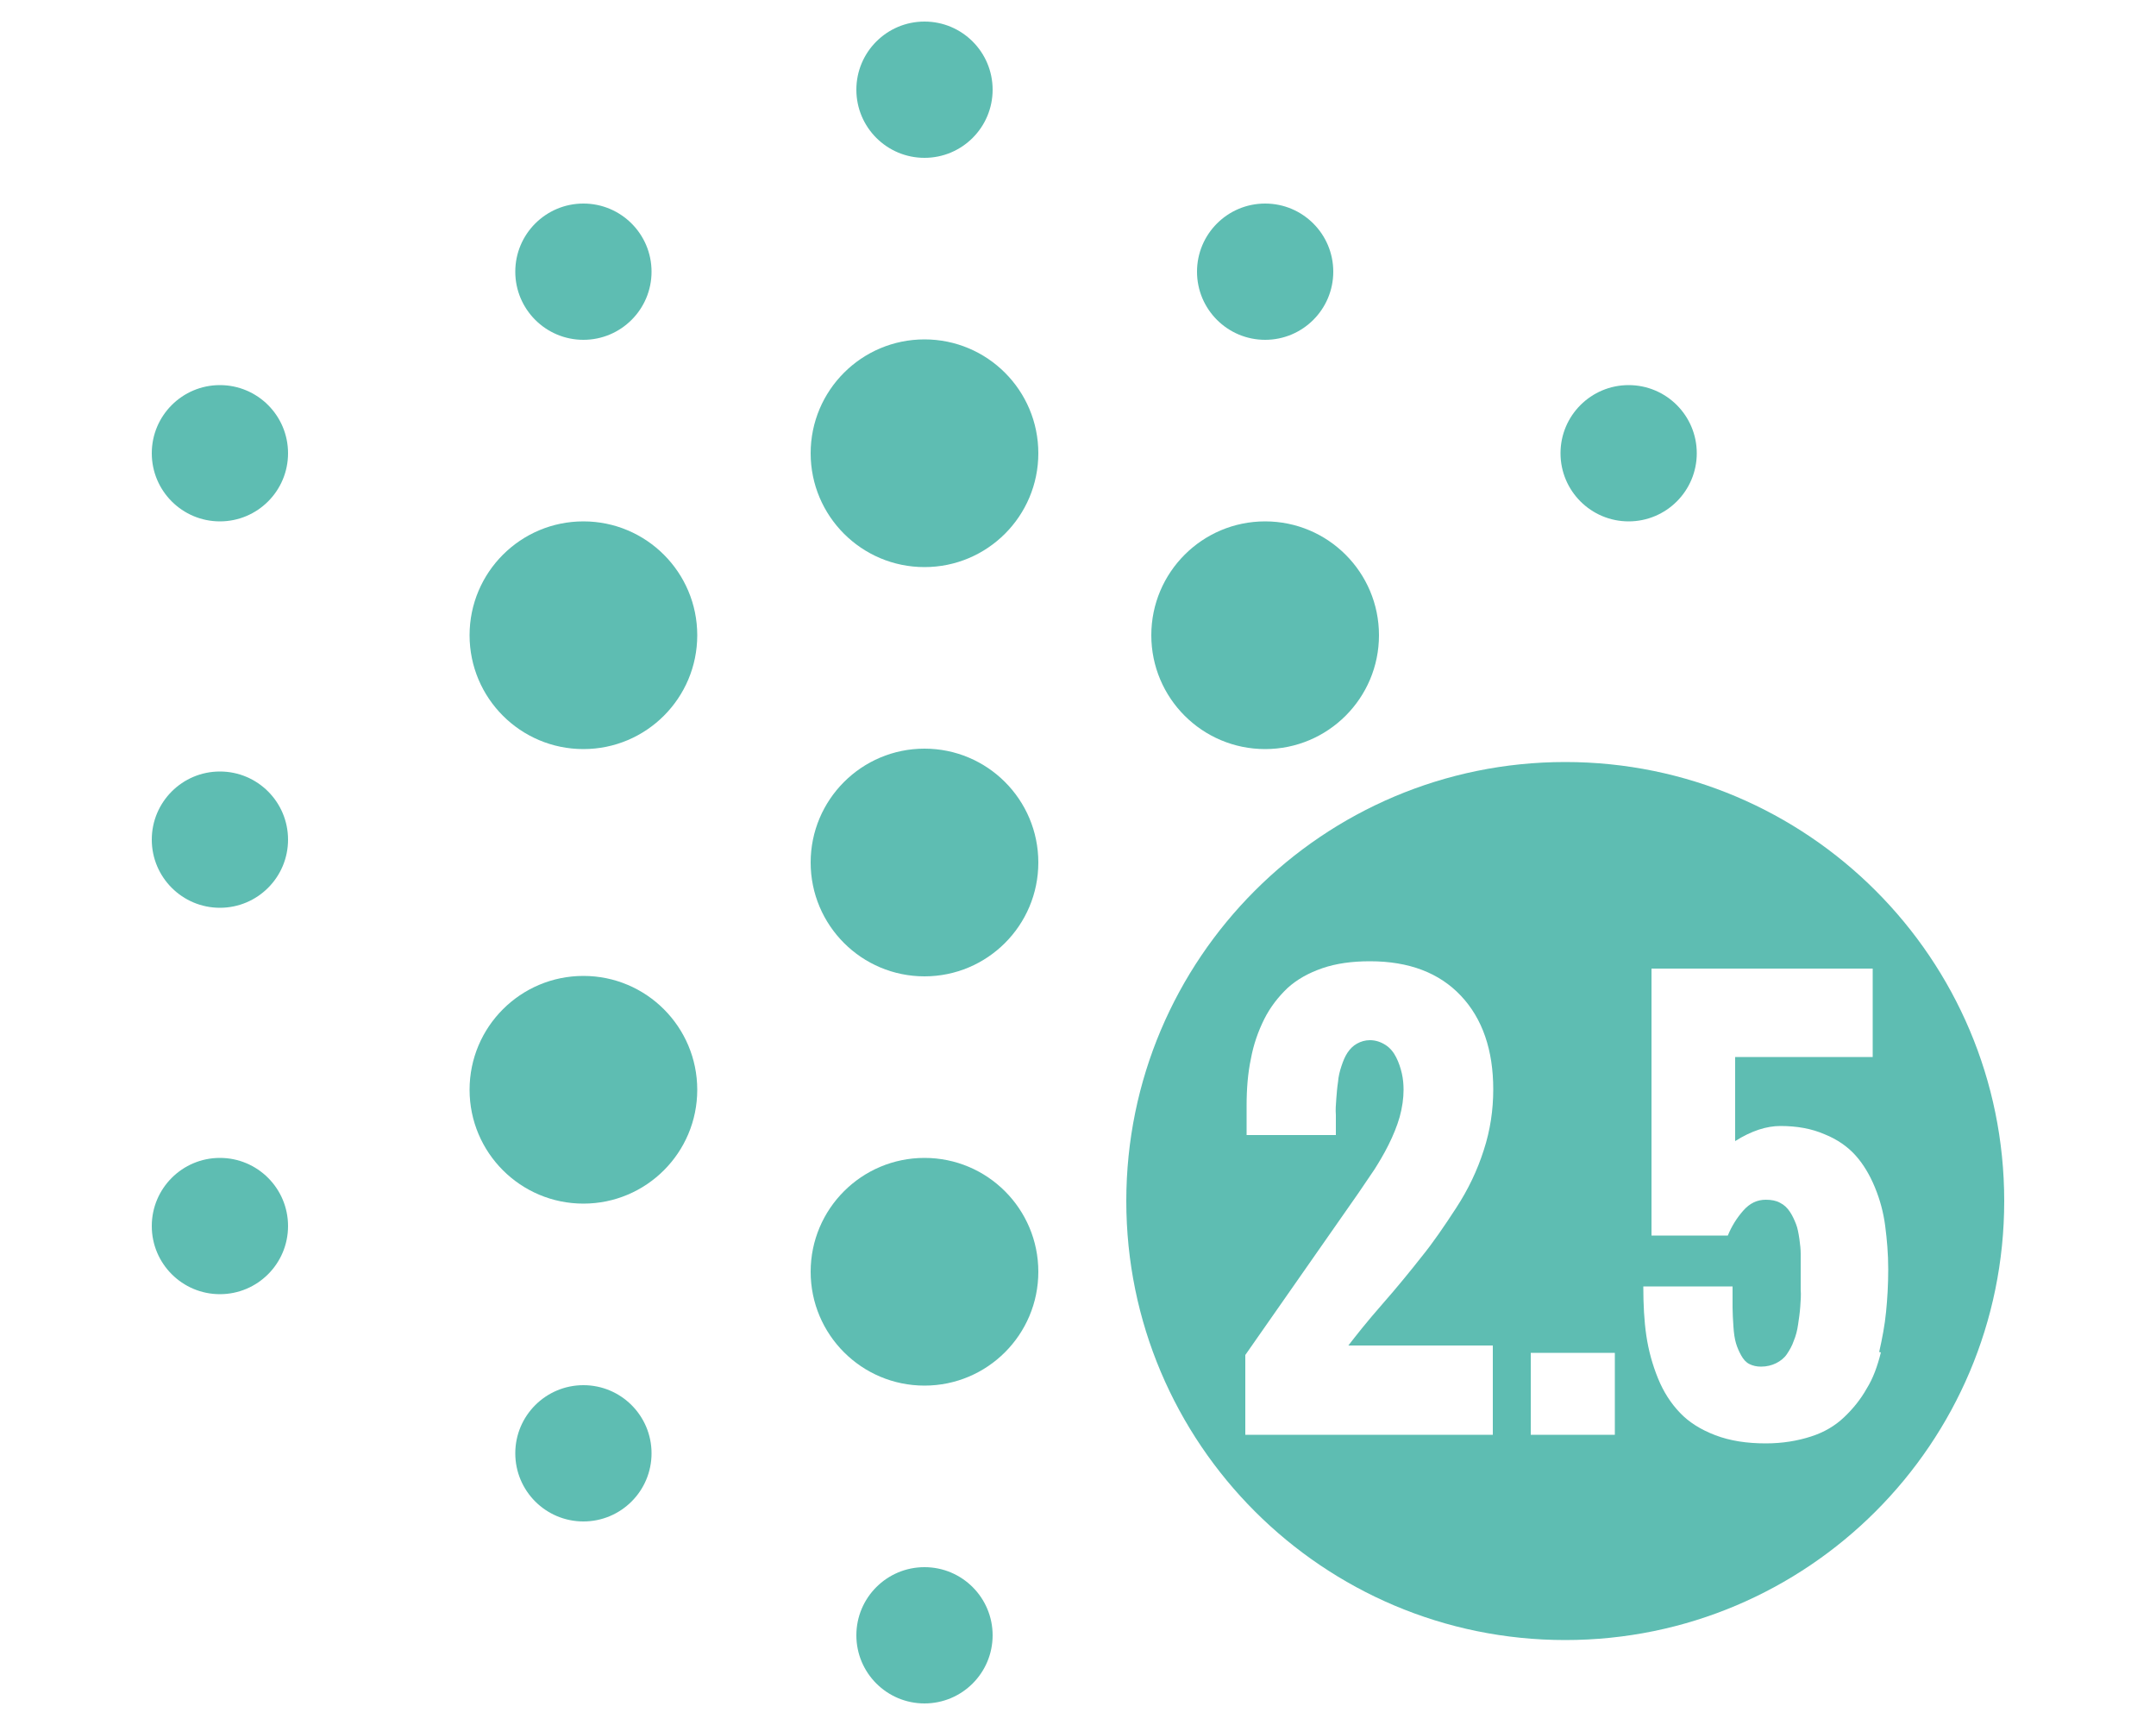
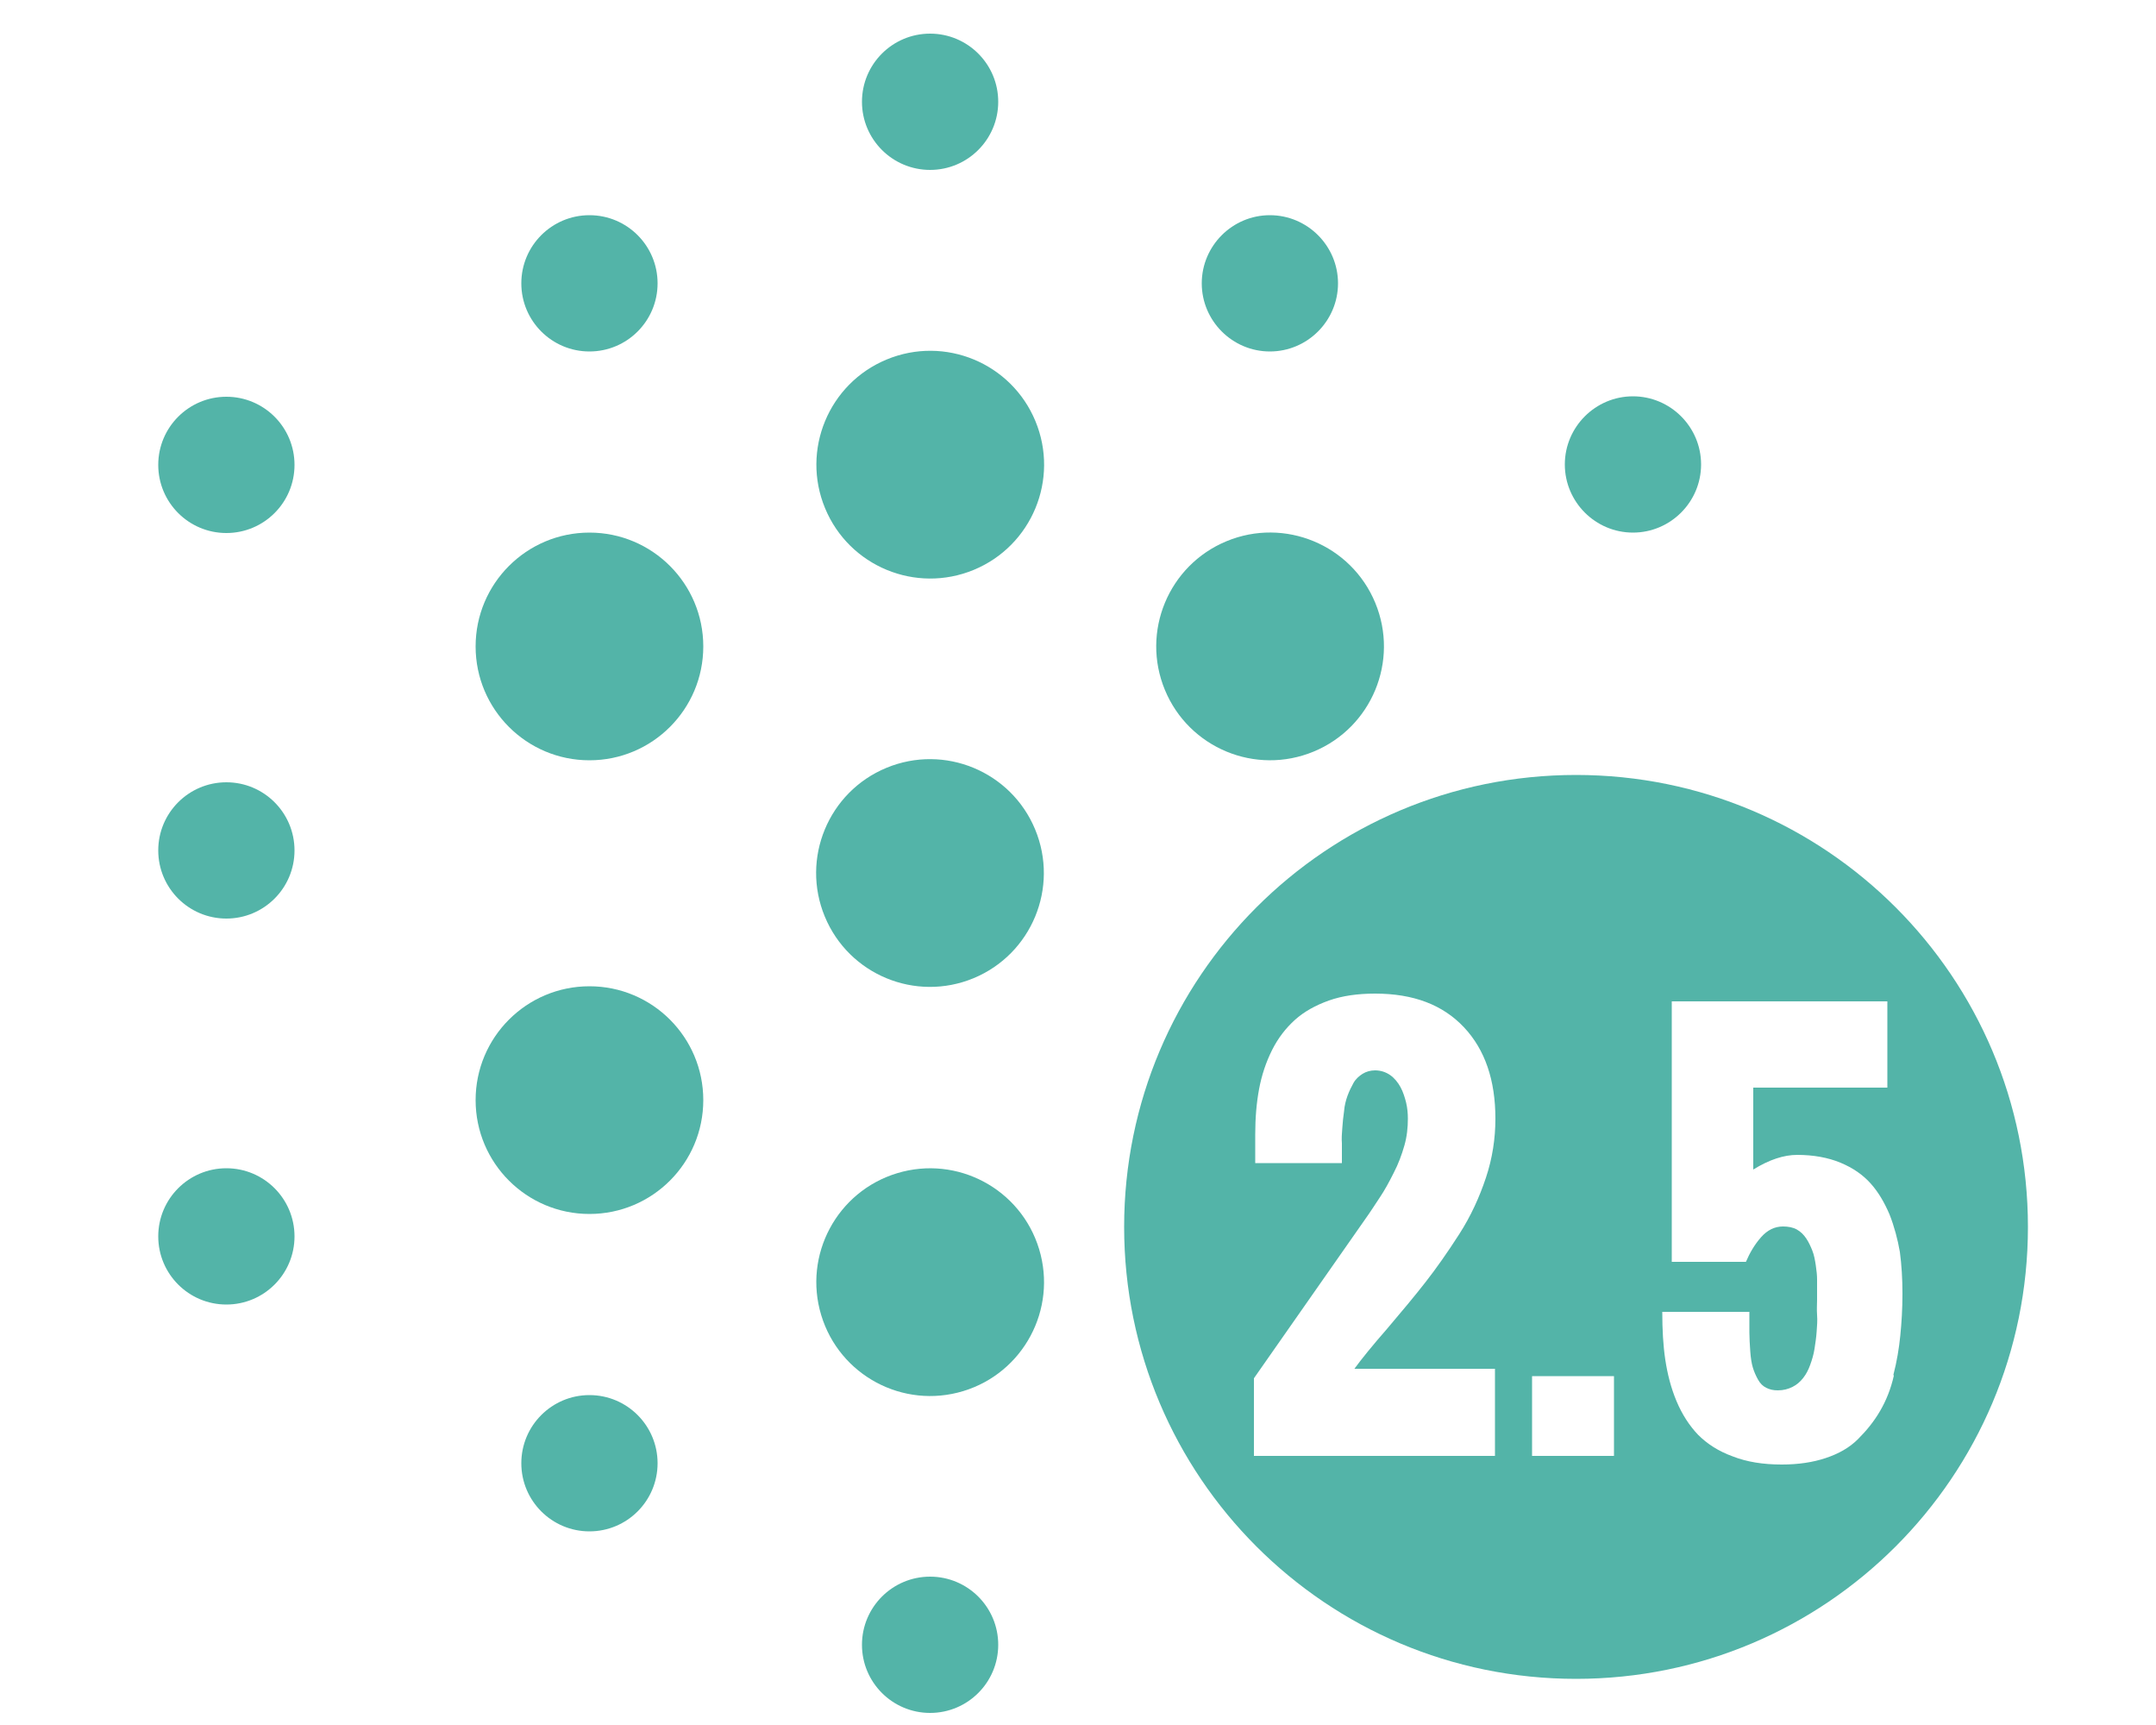
<svg xmlns="http://www.w3.org/2000/svg" id="Layer_1" viewBox="0 0 50 40">
  <defs>
-     <style>.cls-1{fill:#5ebdb2;}</style>
+     <style>.cls-1{fill:#53b4a8;}</style>
  </defs>
-   <circle class="cls-1" cx="21.44" cy="20" r="2.64" />
-   <circle class="cls-1" cx="21.44" cy="10.51" r="2.64" />
-   <circle class="cls-1" cx="21.44" cy="2.08" r="1.58" />
-   <circle class="cls-1" cx="21.44" cy="29.49" r="2.64" />
-   <circle class="cls-1" cx="21.44" cy="37.92" r="1.58" />
-   <circle class="cls-1" cx="37.77" cy="10.51" r="1.58" />
-   <circle class="cls-1" cx="5.1" cy="28.43" r="1.58" />
-   <circle class="cls-1" cx="5.1" cy="10.51" r="1.58" />
-   <circle class="cls-1" cx="5.1" cy="19.47" r="1.58" />
-   <circle class="cls-1" cx="29.34" cy="14.73" r="2.64" />
-   <circle class="cls-1" cx="29.34" cy="6.3" r="1.58" />
-   <circle class="cls-1" cx="13.53" cy="14.73" r="2.64" />
-   <circle class="cls-1" cx="13.53" cy="6.3" r="1.58" />
-   <circle class="cls-1" cx="13.53" cy="25.27" r="2.64" />
-   <circle class="cls-1" cx="13.53" cy="33.7" r="1.58" />
-   <path class="cls-1" d="M36.3,17.67c-5.62,0-10.18,4.56-10.18,10.18s4.56,10.18,10.18,10.18,10.18-4.56,10.18-10.18-4.56-10.18-10.18-10.18ZM34.62,31.2v2.07h-5.74v-1.85l2.62-3.75c.15-.22.28-.41.38-.56.1-.16.21-.34.32-.56.11-.22.2-.44.26-.65.06-.22.09-.43.09-.63,0-.12-.01-.25-.04-.38-.03-.13-.07-.25-.13-.37-.06-.12-.14-.22-.25-.29-.11-.07-.23-.11-.36-.11-.11,0-.21.03-.3.08-.09.05-.16.12-.22.21-.06.09-.1.19-.14.31-.04.12-.07.24-.08.37-.02.13-.03.26-.04.39-.01.13-.02.26-.01.37,0,.12,0,.23,0,.33v.14h-2.07v-.68c0-.4.03-.76.1-1.09.06-.33.17-.64.31-.92.14-.28.33-.52.54-.72.22-.2.49-.35.81-.46.32-.11.69-.16,1.1-.16.91,0,1.61.27,2.11.8.5.53.75,1.26.75,2.17,0,.48-.07.95-.22,1.41-.15.47-.36.91-.64,1.34-.28.43-.54.81-.8,1.13-.26.33-.56.7-.92,1.11-.36.41-.61.73-.78.95h3.35ZM37.45,33.27h-1.95v-1.9h1.95v1.9ZM43.62,31.36c-.08.32-.18.6-.33.84-.14.25-.32.47-.52.66-.21.2-.46.35-.77.45s-.66.16-1.05.16c-.44,0-.83-.06-1.17-.19-.34-.13-.61-.3-.82-.52-.21-.22-.38-.48-.51-.8-.13-.32-.22-.65-.27-.99-.05-.34-.07-.72-.07-1.14h2.07c0,.2,0,.36,0,.49,0,.13.01.28.02.44.01.16.03.29.06.39.03.1.07.19.12.28.05.09.11.16.19.2.08.04.17.06.27.06.13,0,.25-.03.35-.08.1-.05.19-.12.25-.21.06-.09.12-.19.16-.31.05-.12.08-.24.1-.38.02-.13.04-.27.05-.41.01-.14.02-.27.01-.4,0-.13,0-.25,0-.36v-.16c0-.12,0-.22,0-.31s-.01-.2-.03-.34c-.02-.13-.04-.25-.08-.35-.04-.1-.08-.19-.14-.28-.06-.09-.13-.16-.23-.21-.09-.05-.2-.07-.33-.07-.2,0-.37.08-.52.25-.15.17-.27.36-.36.58h-1.77v-6.19h5.13v2.05h-3.19v1.95c.38-.24.73-.35,1.05-.35.38,0,.72.06,1.02.19.3.12.54.29.72.49.18.2.33.45.45.74.12.29.2.59.24.9.04.31.07.64.07,1s-.02.69-.05.99c-.03.31-.09.62-.16.93Z" />
+   <circle class="cls-1" cx="21.57" cy="20.25" r="2.64" transform="translate(-6.11 9.79) rotate(-22.5)" />
+   <circle class="cls-1" cx="21.57" cy="10.78" r="2.64" transform="translate(-2.48 9.07) rotate(-22.5)" />
+   <circle class="cls-1" cx="21.57" cy="2.36" r="1.58" />
+   <circle class="cls-1" cx="21.57" cy="29.73" r="2.64" transform="translate(-7.69 7.53) rotate(-16.85)" />
+   <circle class="cls-1" cx="21.57" cy="38.14" r="1.58" />
+   <path class="cls-1" d="M37.87,12.35c.87,0,1.58-.71,1.58-1.58s-.71-1.58-1.58-1.58-1.58.71-1.58,1.58.71,1.58,1.58,1.58Z" />
+   <circle class="cls-1" cx="5.25" cy="28.67" r="1.58" />
+   <circle class="cls-1" cx="5.25" cy="10.78" r="1.58" />
+   <circle class="cls-1" cx="5.25" cy="19.72" r="1.58" />
+   <circle class="cls-1" cx="29.45" cy="14.99" r="2.64" transform="translate(-3.49 12.41) rotate(-22.5)" />
+   <path class="cls-1" d="M29.45,8.15c.87,0,1.58-.71,1.58-1.58s-.71-1.58-1.58-1.58-1.58.71-1.58,1.58.71,1.58,1.58,1.58Z" />
+   <circle class="cls-1" cx="13.67" cy="14.99" r="2.64" />
+   <circle class="cls-1" cx="13.67" cy="6.57" r="1.58" />
+   <circle class="cls-1" cx="13.67" cy="25.51" r="2.64" />
+   <circle class="cls-1" cx="13.67" cy="33.93" r="1.58" />
+   <path class="cls-1" d="M36.55,17.97c-5.79,0-10.48,4.69-10.48,10.48s4.69,10.48,10.48,10.48,10.48-4.69,10.48-10.48-4.69-10.48-10.48-10.48ZM34.67,31.74v2.02h-5.59v-1.8l2.56-3.66c.15-.21.27-.4.37-.55.1-.15.2-.33.31-.55.11-.21.19-.43.25-.64.06-.21.08-.42.08-.62,0-.12-.01-.24-.04-.37-.03-.12-.07-.25-.13-.36s-.14-.21-.24-.28-.22-.11-.35-.11c-.11,0-.21.03-.29.08s-.16.12-.21.21c-.05.09-.1.19-.14.3-.04.11-.07.23-.08.36-.02.13-.03.25-.04.38-.01.13-.02.25-.01.36,0,.11,0,.22,0,.32v.14h-2.01v-.66c0-.39.03-.74.09-1.06.06-.32.16-.62.3-.9.14-.28.32-.51.53-.7s.48-.34.79-.45.67-.16,1.07-.16c.89,0,1.57.26,2.06.78.49.52.73,1.23.73,2.12,0,.46-.07.92-.22,1.37s-.35.89-.62,1.31-.53.79-.78,1.11c-.25.32-.55.68-.89,1.08-.35.4-.6.71-.76.93h3.27ZM37.43,33.76h-1.9v-1.85h1.9v1.85ZM43.92,31.9c-.07.31-.18.58-.32.82-.14.24-.31.45-.51.65s-.45.34-.75.44c-.3.1-.64.15-1.02.15-.43,0-.81-.06-1.14-.19-.33-.12-.59-.29-.8-.5-.2-.21-.37-.47-.5-.78-.13-.31-.21-.63-.26-.96-.05-.33-.07-.7-.07-1.11h2.02c0,.19,0,.35,0,.48,0,.13.01.27.02.43.01.15.03.28.06.38.03.1.07.19.12.28.05.09.11.15.19.19.08.04.16.06.27.06.13,0,.24-.03.34-.08.1-.05.18-.12.25-.21s.12-.19.16-.3c.04-.11.08-.24.1-.37.02-.13.04-.26.05-.4.01-.13.02-.26.01-.39s0-.24,0-.35v-.16c0-.12,0-.22,0-.31,0-.09-.01-.2-.03-.33-.02-.13-.04-.24-.08-.34-.04-.1-.08-.19-.14-.28s-.13-.16-.22-.21c-.09-.05-.2-.07-.32-.07-.19,0-.36.08-.51.25s-.26.36-.35.57h-1.72v-6.04h5v2h-3.11v1.9c.37-.23.71-.34,1.02-.34.37,0,.71.06,1,.18.29.12.52.28.7.48.18.2.32.44.44.72.11.28.19.58.24.87.04.3.06.62.06.97s-.02.67-.05.97c-.03.3-.08.6-.16.91Z" />
</svg>
